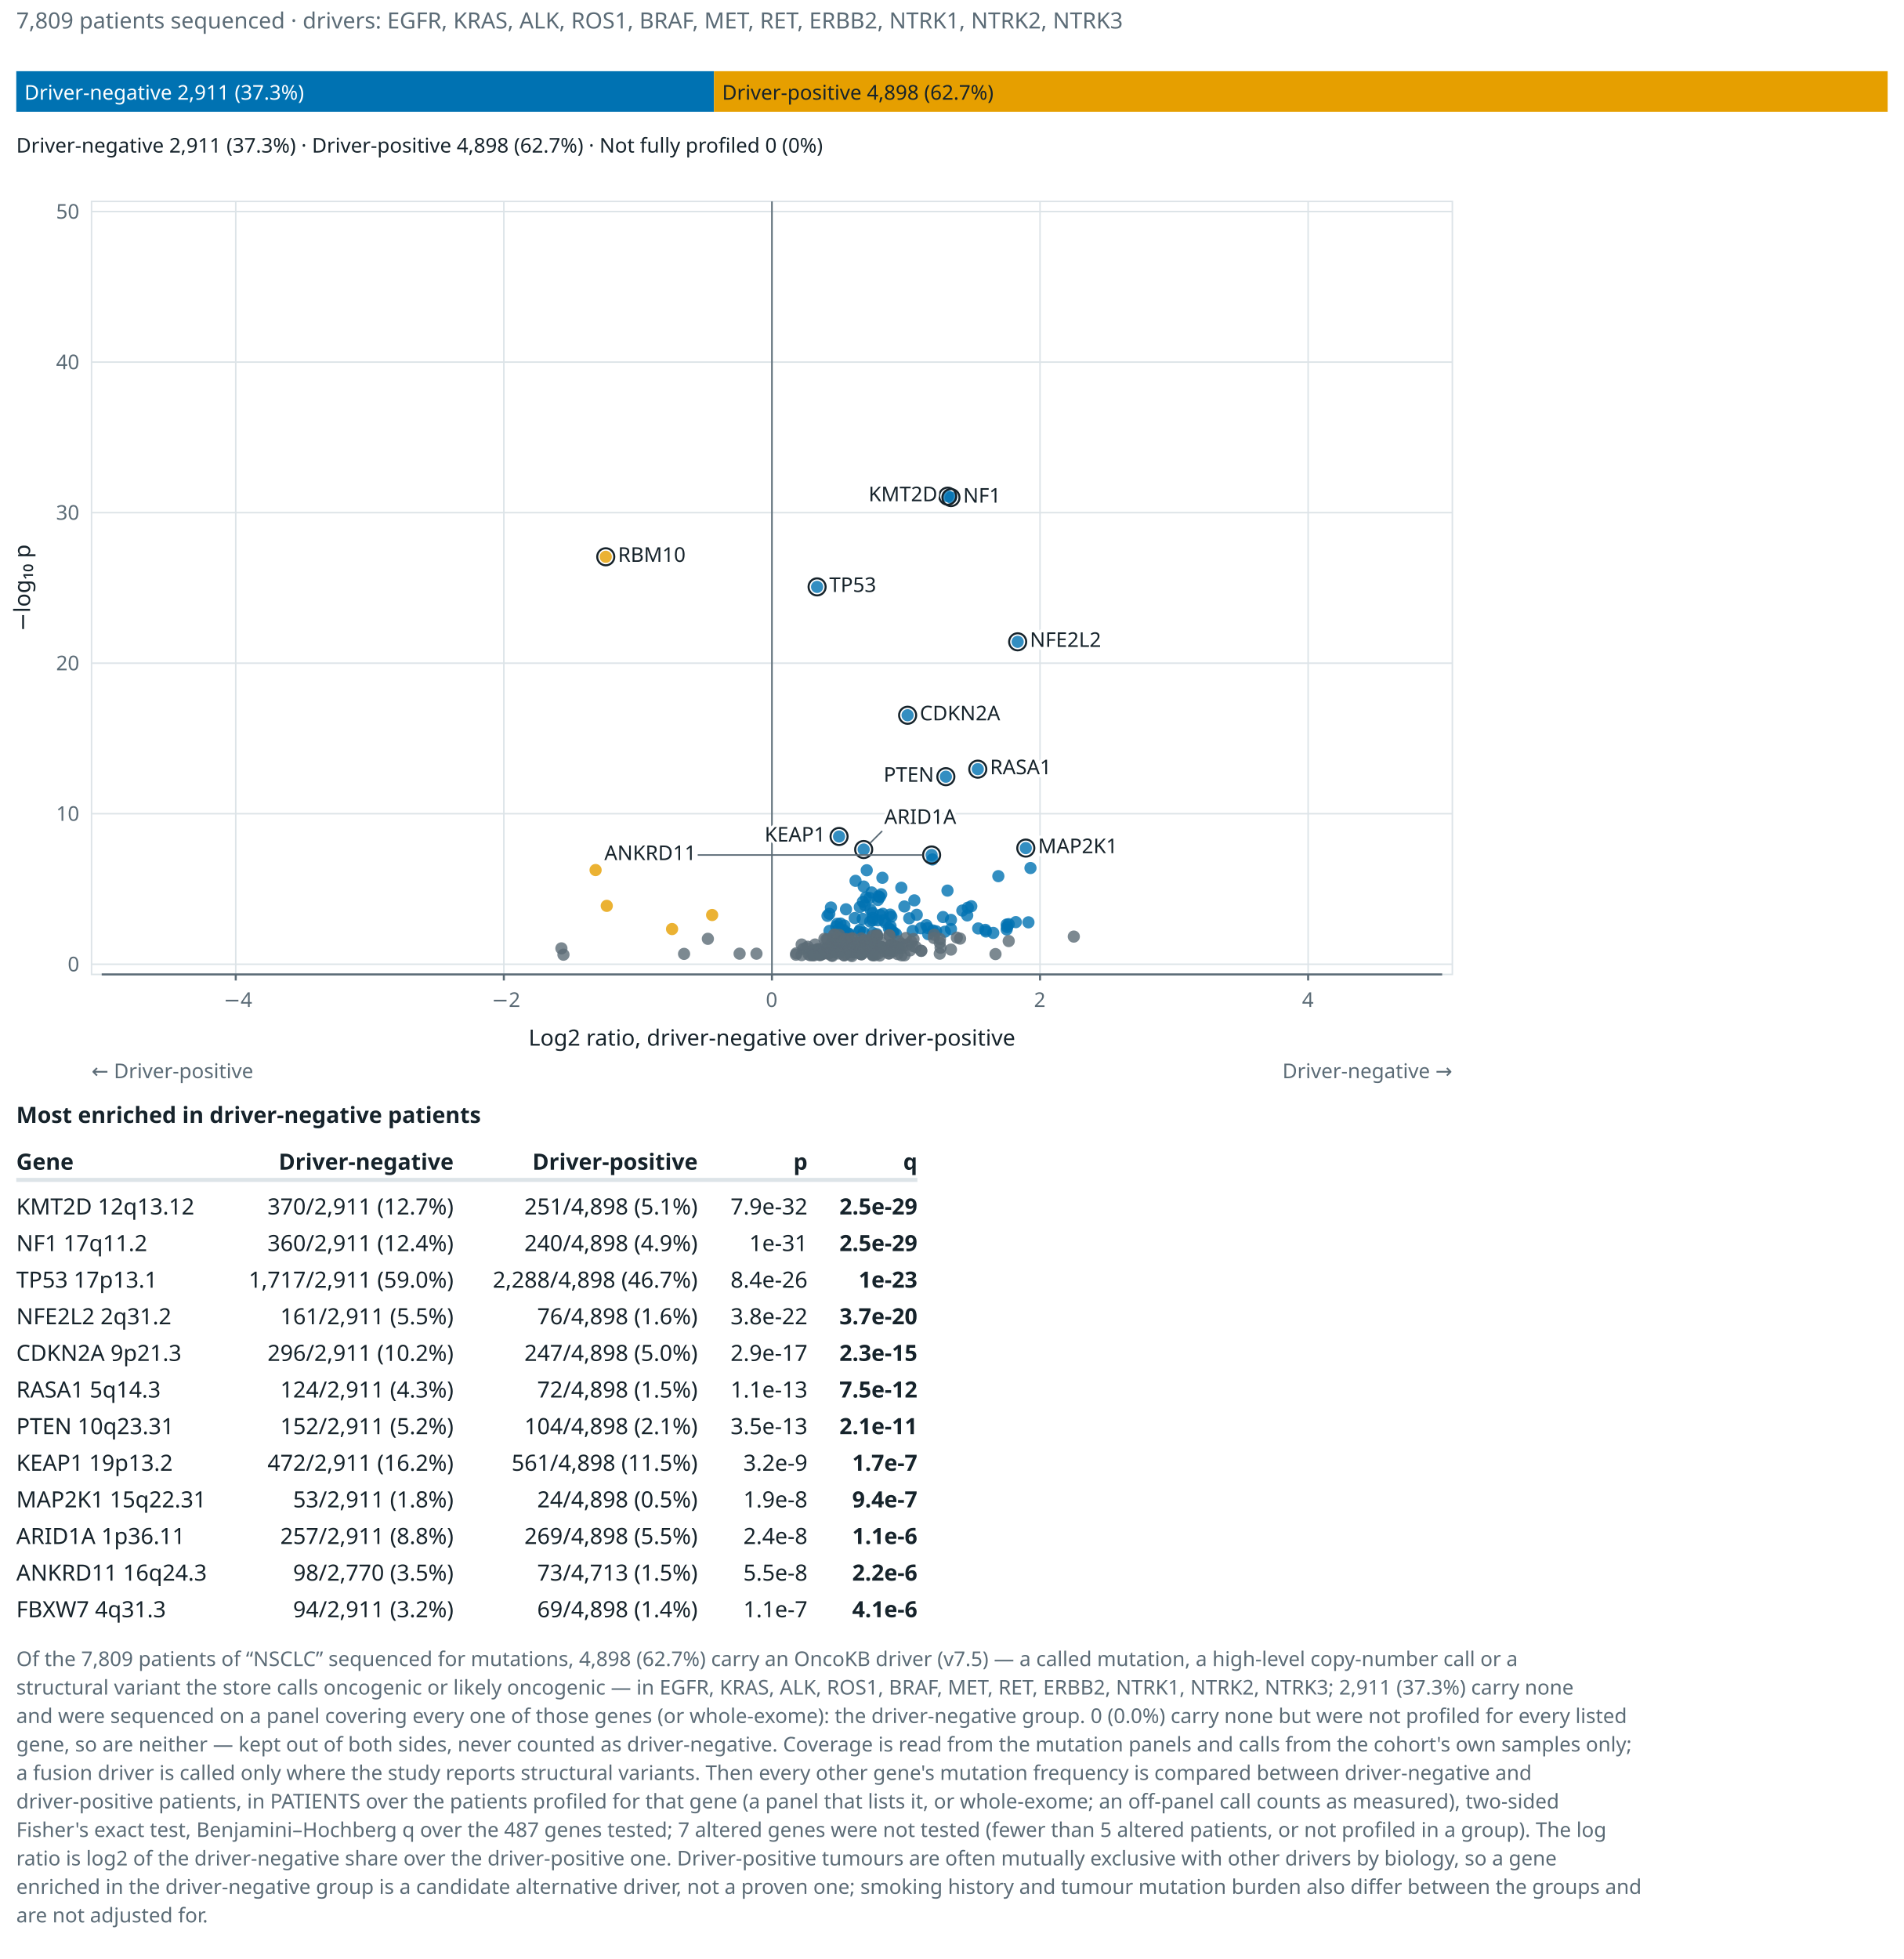
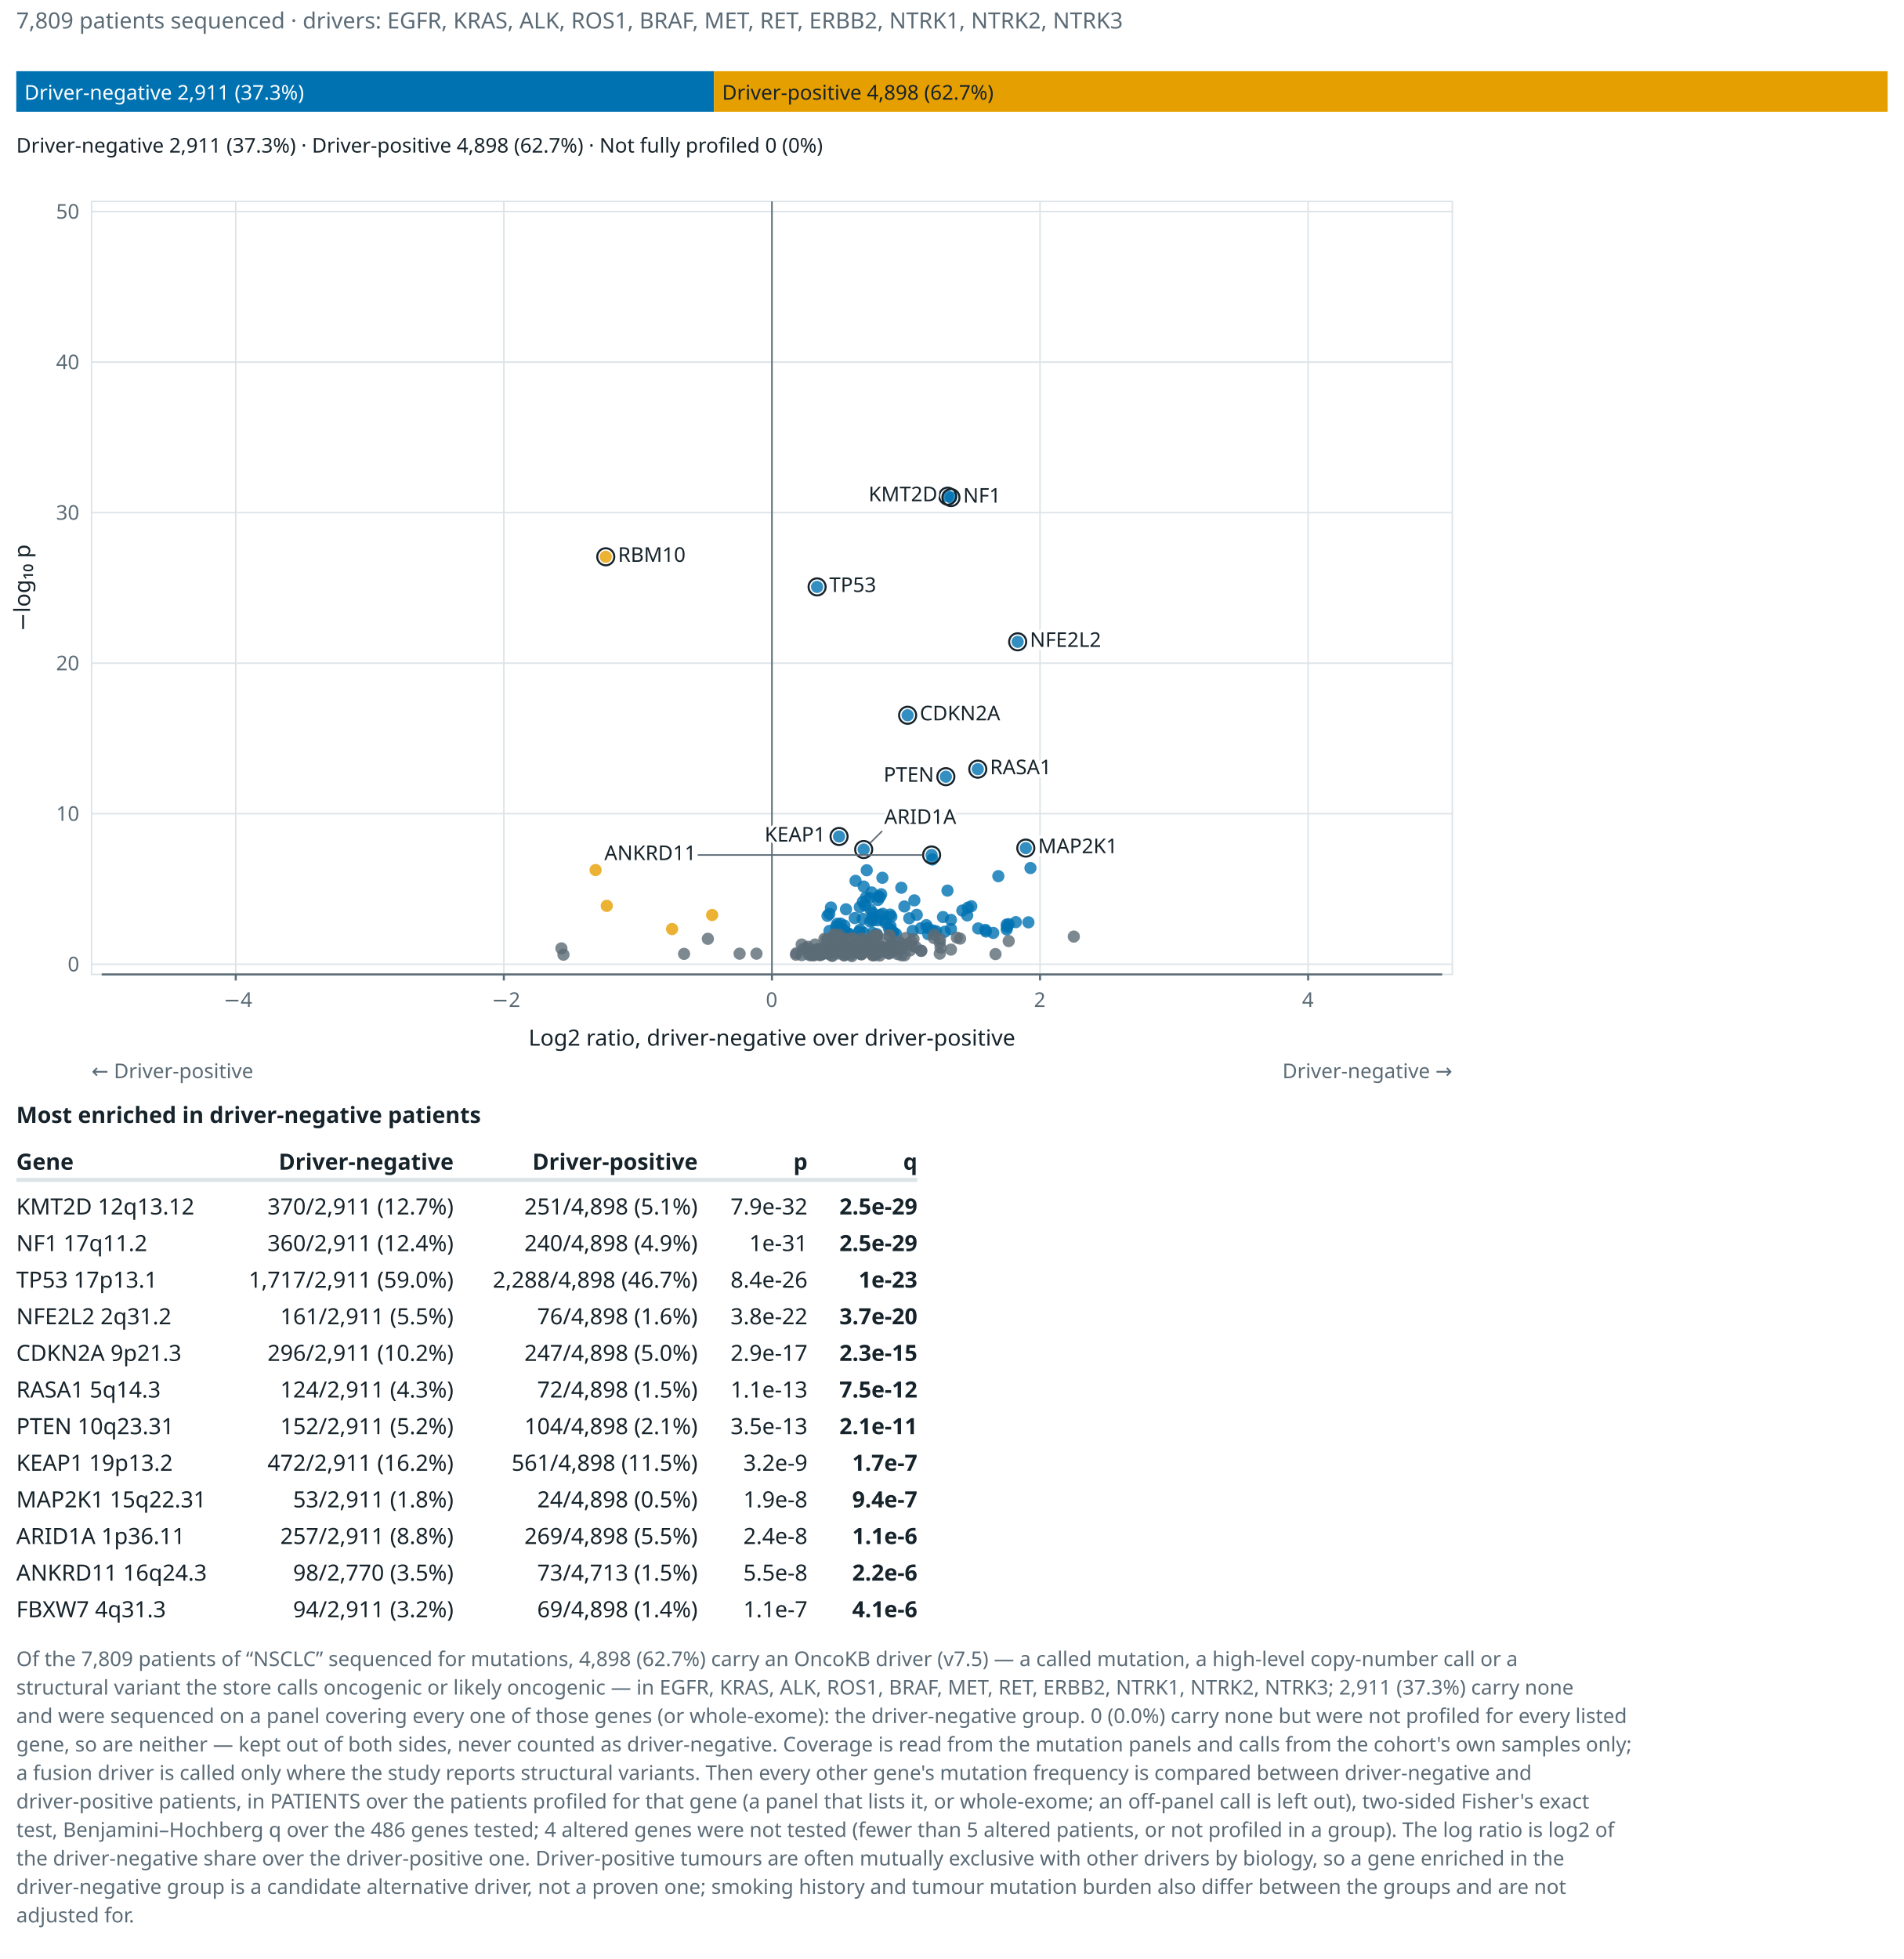
<svg xmlns="http://www.w3.org/2000/svg" viewBox="0 0 936 963" width="100%" role="img" aria-label="Driver-negative analysis — 11 drivers" style="max-width:936px;height:auto;display:block;font-family:'IBM Plex Sans',system-ui,sans-serif">
  <rect width="936" height="963" fill="#ffffff" />
  <text x="8" y="14" font-size="11" fill="#5b6b76">7,809 patients sequenced · drivers: EGFR, KRAS, ALK, ROS1, BRAF, MET, RET, ERBB2, NTRK1, NTRK2, NTRK3</text>
  <rect x="8" y="35" width="343" height="20" fill="#0072B2" />
  <text x="12" y="49" font-size="10" fill="#ffffff">Driver-negative 2,911 (37.3%)</text>
  <rect x="351" y="35" width="577" height="20" fill="#E69F00" />
  <text x="355" y="49" font-size="10" fill="#16232b">Driver-positive 4,898 (62.7%)</text>
  <text x="8" y="75" font-size="10" fill="#16232b">Driver-negative 2,911 (37.3%) · Driver-positive 4,898 (62.7%) · Not fully profiled 0 (0%)</text>
  <rect x="45" y="99" width="669" height="380" fill="none" stroke="#dde4e8" stroke-width="0.75" />
  <line x1="45" y1="474" x2="714" y2="474" stroke="#dde4e8" stroke-width="0.75" />
  <text x="39" y="477.5" font-size="10" fill="#5b6b76" text-anchor="end">0</text>
  <line x1="45" y1="400" x2="714" y2="400" stroke="#dde4e8" stroke-width="0.75" />
  <text x="39" y="403.5" font-size="10" fill="#5b6b76" text-anchor="end">10</text>
  <line x1="45" y1="326" x2="714" y2="326" stroke="#dde4e8" stroke-width="0.75" />
  <text x="39" y="329.5" font-size="10" fill="#5b6b76" text-anchor="end">20</text>
  <line x1="45" y1="252" x2="714" y2="252" stroke="#dde4e8" stroke-width="0.75" />
  <text x="39" y="255.5" font-size="10" fill="#5b6b76" text-anchor="end">30</text>
  <line x1="45" y1="178" x2="714" y2="178" stroke="#dde4e8" stroke-width="0.75" />
  <text x="39" y="181.5" font-size="10" fill="#5b6b76" text-anchor="end">40</text>
  <line x1="45" y1="104" x2="714" y2="104" stroke="#dde4e8" stroke-width="0.75" />
  <text x="39" y="107.5" font-size="10" fill="#5b6b76" text-anchor="end">50</text>
  <text x="14.8" y="289" font-size="11" fill="#16232b" text-anchor="middle" transform="rotate(-90 14.8 289)">−log₁₀ p</text>
  <line x1="115.9" y1="99" x2="115.9" y2="479" stroke="#dde4e8" stroke-width="0.75" />
  <line x1="115.9" y1="479" x2="115.9" y2="482" stroke="#5b6b76" stroke-width="1" />
  <text x="109.9" y="495" font-size="10" fill="#5b6b76">−4</text>
  <line x1="247.7" y1="99" x2="247.7" y2="479" stroke="#dde4e8" stroke-width="0.75" />
  <line x1="247.7" y1="479" x2="247.7" y2="482" stroke="#5b6b76" stroke-width="1" />
  <text x="241.7" y="495" font-size="10" fill="#5b6b76">−2</text>
  <line x1="379.5" y1="99" x2="379.5" y2="479" stroke="#dde4e8" stroke-width="0.75" />
  <line x1="379.5" y1="479" x2="379.5" y2="482" stroke="#5b6b76" stroke-width="1" />
  <text x="376.5" y="495" font-size="10" fill="#5b6b76">0</text>
  <line x1="511.3" y1="99" x2="511.3" y2="479" stroke="#dde4e8" stroke-width="0.75" />
  <line x1="511.3" y1="479" x2="511.3" y2="482" stroke="#5b6b76" stroke-width="1" />
  <text x="508.3" y="495" font-size="10" fill="#5b6b76">2</text>
  <line x1="643.1" y1="99" x2="643.1" y2="479" stroke="#dde4e8" stroke-width="0.75" />
  <line x1="643.1" y1="479" x2="643.1" y2="482" stroke="#5b6b76" stroke-width="1" />
  <text x="640.1" y="495" font-size="10" fill="#5b6b76">4</text>
  <line x1="50" y1="479" x2="709" y2="479" stroke="#5b6b76" stroke-width="1" />
  <text x="379.5" y="514" font-size="11" fill="#16232b" text-anchor="middle">Log2 ratio, driver-negative over driver-positive</text>
  <line x1="379.5" y1="99" x2="379.5" y2="479" stroke="#5b6b76" stroke-width="0.75" />
  <circle cx="465.9" cy="243.9" r="3" fill="#0072B2" opacity="0.8" />
  <circle cx="467.5" cy="244.6" r="3" fill="#0072B2" opacity="0.8" />
  <circle cx="297.8" cy="273.7" r="3" fill="#E69F00" opacity="0.8" />
  <circle cx="401.7" cy="288.5" r="3" fill="#0072B2" opacity="0.8" />
  <circle cx="500.3" cy="315.5" r="3" fill="#0072B2" opacity="0.8" />
  <circle cx="446.2" cy="351.6" r="3" fill="#0072B2" opacity="0.8" />
  <circle cx="480.7" cy="378.1" r="3" fill="#0072B2" opacity="0.8" />
  <circle cx="465" cy="381.8" r="3" fill="#0072B2" opacity="0.8" />
  <circle cx="412.5" cy="411.2" r="3" fill="#0072B2" opacity="0.8" />
  <circle cx="504.3" cy="416.9" r="3" fill="#0072B2" opacity="0.8" />
  <circle cx="424.6" cy="417.6" r="3" fill="#0072B2" opacity="0.8" />
  <circle cx="458" cy="420.3" r="3" fill="#0072B2" opacity="0.8" />
  <circle cx="458.4" cy="422.5" r="3" fill="#0072B2" opacity="0.8" />
  <circle cx="506.6" cy="426.7" r="3" fill="#0072B2" opacity="0.8" />
  <circle cx="292.8" cy="427.7" r="3" fill="#E69F00" opacity="0.8" />
  <circle cx="426.1" cy="427.8" r="3" fill="#0072B2" opacity="0.8" />
  <circle cx="490.8" cy="430.7" r="3" fill="#0072B2" opacity="0.8" />
  <circle cx="433.8" cy="431.5" r="3" fill="#0072B2" opacity="0.8" />
  <circle cx="420.6" cy="433" r="3" fill="#0072B2" opacity="0.8" />
  <circle cx="424.6" cy="435.8" r="3" fill="#0072B2" opacity="0.8" />
  <circle cx="443.1" cy="436.4" r="3" fill="#0072B2" opacity="0.8" />
  <circle cx="465.8" cy="437.8" r="3" fill="#0072B2" opacity="0.8" />
  <circle cx="428.5" cy="438.7" r="3" fill="#0072B2" opacity="0.8" />
  <circle cx="433.2" cy="439.6" r="3" fill="#0072B2" opacity="0.8" />
  <circle cx="431.9" cy="440.6" r="3" fill="#0072B2" opacity="0.8" />
  <circle cx="432.5" cy="441" r="3" fill="#0072B2" opacity="0.8" />
  <circle cx="425.7" cy="441.2" r="3" fill="#0072B2" opacity="0.8" />
  <circle cx="427.5" cy="441.4" r="3" fill="#0072B2" opacity="0.8" />
  <circle cx="431.6" cy="442.4" r="3" fill="#0072B2" opacity="0.8" />
  <circle cx="449.5" cy="442.6" r="3" fill="#0072B2" opacity="0.8" />
  <circle cx="424.2" cy="443.3" r="3" fill="#0072B2" opacity="0.8" />
  <circle cx="425.2" cy="445" r="3" fill="#0072B2" opacity="0.8" />
  <circle cx="298.3" cy="445.3" r="3" fill="#E69F00" opacity="0.8" />
  <circle cx="477.5" cy="445.5" r="3" fill="#0072B2" opacity="0.8" />
  <circle cx="444.6" cy="445.6" r="3" fill="#0072B2" opacity="0.8" />
  <circle cx="422.7" cy="445.9" r="3" fill="#0072B2" opacity="0.8" />
  <circle cx="408.5" cy="446.1" r="3" fill="#0072B2" opacity="0.8" />
  <circle cx="475.8" cy="446.2" r="3" fill="#0072B2" opacity="0.8" />
  <circle cx="415.9" cy="447" r="3" fill="#0072B2" opacity="0.8" />
  <circle cx="428" cy="447.2" r="3" fill="#0072B2" opacity="0.8" />
  <circle cx="473.1" cy="447.6" r="3" fill="#0072B2" opacity="0.8" />
  <circle cx="429" cy="448.8" r="3" fill="#0072B2" opacity="0.8" />
  <circle cx="407.7" cy="449.2" r="3" fill="#0072B2" opacity="0.8" />
  <circle cx="434" cy="449.2" r="3" fill="#0072B2" opacity="0.8" />
  <circle cx="437.6" cy="449.6" r="3" fill="#0072B2" opacity="0.8" />
  <circle cx="450.7" cy="449.7" r="3" fill="#0072B2" opacity="0.8" />
  <circle cx="350.1" cy="449.8" r="3" fill="#E69F00" opacity="0.8" />
  <circle cx="432.7" cy="449.8" r="3" fill="#0072B2" opacity="0.8" />
  <circle cx="475.5" cy="450" r="3" fill="#0072B2" opacity="0.8" />
  <circle cx="406.8" cy="450.2" r="3" fill="#0072B2" opacity="0.8" />
  <circle cx="438.2" cy="450.6" r="3" fill="#0072B2" opacity="0.8" />
  <circle cx="463.6" cy="450.8" r="3" fill="#0072B2" opacity="0.8" />
  <circle cx="429" cy="451.2" r="3" fill="#0072B2" opacity="0.8" />
  <circle cx="420.2" cy="451.3" r="3" fill="#0072B2" opacity="0.8" />
  <circle cx="447" cy="451.4" r="3" fill="#0072B2" opacity="0.8" />
  <circle cx="424.1" cy="451.7" r="3" fill="#0072B2" opacity="0.8" />
  <circle cx="467.5" cy="452.2" r="3" fill="#0072B2" opacity="0.8" />
  <circle cx="434.5" cy="452.4" r="3" fill="#0072B2" opacity="0.8" />
  <circle cx="431.6" cy="452.4" r="3" fill="#0072B2" opacity="0.8" />
  <circle cx="429" cy="452.5" r="3" fill="#0072B2" opacity="0.8" />
  <circle cx="427.8" cy="453" r="3" fill="#0072B2" opacity="0.8" />
  <circle cx="499.4" cy="453.3" r="3" fill="#0072B2" opacity="0.8" />
  <circle cx="505.6" cy="453.4" r="3" fill="#0072B2" opacity="0.8" />
  <circle cx="435.2" cy="453.5" r="3" fill="#0072B2" opacity="0.8" />
  <circle cx="413.2" cy="454" r="3" fill="#0072B2" opacity="0.8" />
  <circle cx="411.6" cy="454.1" r="3" fill="#0072B2" opacity="0.8" />
  <circle cx="495.9" cy="454.3" r="3" fill="#0072B2" opacity="0.8" />
  <circle cx="494.9" cy="454.5" r="3" fill="#0072B2" opacity="0.8" />
  <circle cx="455.4" cy="454.8" r="3" fill="#0072B2" opacity="0.8" />
  <circle cx="415.1" cy="455" r="3" fill="#0072B2" opacity="0.8" />
  <circle cx="437.8" cy="455.3" r="3" fill="#0072B2" opacity="0.8" />
  <circle cx="411.1" cy="455.4" r="3" fill="#0072B2" opacity="0.8" />
  <circle cx="495.1" cy="455.7" r="3" fill="#0072B2" opacity="0.8" />
  <circle cx="456.1" cy="456.2" r="3" fill="#0072B2" opacity="0.8" />
  <circle cx="452.7" cy="456.3" r="3" fill="#0072B2" opacity="0.8" />
  <circle cx="480.9" cy="456.4" r="3" fill="#0072B2" opacity="0.8" />
  <circle cx="437" cy="456.4" r="3" fill="#0072B2" opacity="0.8" />
  <circle cx="412.4" cy="456.6" r="3" fill="#0072B2" opacity="0.8" />
  <circle cx="330.4" cy="456.7" r="3" fill="#E69F00" opacity="0.8" />
  <circle cx="467.5" cy="456.7" r="3" fill="#0072B2" opacity="0.8" />
  <circle cx="494.9" cy="456.9" r="3" fill="#0072B2" opacity="0.8" />
  <circle cx="437.8" cy="456.9" r="3" fill="#0072B2" opacity="0.8" />
  <circle cx="484.4" cy="457.1" r="3" fill="#0072B2" opacity="0.8" />
  <circle cx="422.8" cy="457.1" r="3" fill="#0072B2" opacity="0.8" />
  <circle cx="414.8" cy="457.2" r="3" fill="#0072B2" opacity="0.8" />
  <circle cx="458.6" cy="457.4" r="3" fill="#0072B2" opacity="0.8" />
  <circle cx="407.8" cy="457.6" r="3" fill="#0072B2" opacity="0.8" />
  <circle cx="448.7" cy="457.6" r="3" fill="#0072B2" opacity="0.8" />
  <circle cx="460.2" cy="457.8" r="3" fill="#0072B2" opacity="0.8" />
  <circle cx="484.7" cy="457.9" r="3" fill="#0072B2" opacity="0.8" />
  <circle cx="422.3" cy="458" r="3" fill="#0072B2" opacity="0.8" />
  <circle cx="464.5" cy="458" r="3" fill="#0072B2" opacity="0.8" />
  <circle cx="415.6" cy="458.3" r="3" fill="#0072B2" opacity="0.8" />
  <circle cx="439.3" cy="458.3" r="3" fill="#0072B2" opacity="0.8" />
  <circle cx="438.8" cy="458.3" r="3" fill="#0072B2" opacity="0.8" />
  <circle cx="424.6" cy="458.5" r="3" fill="#0072B2" opacity="0.8" />
  <circle cx="429" cy="458.6" r="3" fill="#0072B2" opacity="0.8" />
  <circle cx="488.3" cy="458.6" r="3" fill="#0072B2" opacity="0.8" />
  <circle cx="417" cy="458.9" r="3" fill="#0072B2" opacity="0.8" />
  <circle cx="417.2" cy="459" r="3" fill="#0072B2" opacity="0.8" />
  <circle cx="456.3" cy="459.2" r="3" fill="#0072B2" opacity="0.8" />
  <circle cx="431" cy="459.2" r="3" fill="#0072B2" opacity="0.8" />
  <circle cx="440.5" cy="459.2" r="3" fill="#0072B2" opacity="0.8" />
  <circle cx="459.2" cy="459.5" r="3" fill="#5b6b76" opacity="0.8" />
  <circle cx="410" cy="459.5" r="3" fill="#5b6b76" opacity="0.8" />
  <circle cx="410.5" cy="459.5" r="3" fill="#5b6b76" opacity="0.8" />
  <circle cx="412.6" cy="459.6" r="3" fill="#5b6b76" opacity="0.8" />
  <circle cx="431.1" cy="459.7" r="3" fill="#5b6b76" opacity="0.8" />
  <circle cx="437.2" cy="459.8" r="3" fill="#5b6b76" opacity="0.8" />
  <circle cx="437.2" cy="459.8" r="3" fill="#5b6b76" opacity="0.8" />
  <circle cx="429" cy="460.1" r="3" fill="#5b6b76" opacity="0.8" />
  <circle cx="431.2" cy="460.2" r="3" fill="#5b6b76" opacity="0.8" />
  <circle cx="431.2" cy="460.2" r="3" fill="#5b6b76" opacity="0.8" />
  <circle cx="527.9" cy="460.4" r="3" fill="#5b6b76" opacity="0.8" />
  <circle cx="470.4" cy="460.9" r="3" fill="#5b6b76" opacity="0.8" />
  <circle cx="445.3" cy="461.1" r="3" fill="#5b6b76" opacity="0.8" />
  <circle cx="459.1" cy="461.1" r="3" fill="#5b6b76" opacity="0.8" />
  <circle cx="419" cy="461.2" r="3" fill="#5b6b76" opacity="0.8" />
  <circle cx="413" cy="461.2" r="3" fill="#5b6b76" opacity="0.8" />
  <circle cx="423.5" cy="461.3" r="3" fill="#5b6b76" opacity="0.8" />
  <circle cx="472" cy="461.4" r="3" fill="#5b6b76" opacity="0.8" />
  <circle cx="405.3" cy="461.5" r="3" fill="#5b6b76" opacity="0.8" />
  <circle cx="348" cy="461.5" r="3" fill="#5b6b76" opacity="0.8" />
  <circle cx="462.1" cy="461.6" r="3" fill="#5b6b76" opacity="0.8" />
  <circle cx="416.3" cy="461.6" r="3" fill="#5b6b76" opacity="0.8" />
  <circle cx="449.1" cy="461.6" r="3" fill="#5b6b76" opacity="0.8" />
  <circle cx="418.6" cy="461.6" r="3" fill="#5b6b76" opacity="0.8" />
  <circle cx="415.1" cy="461.7" r="3" fill="#5b6b76" opacity="0.8" />
  <circle cx="409.5" cy="461.8" r="3" fill="#5b6b76" opacity="0.8" />
  <circle cx="406.9" cy="461.8" r="3" fill="#5b6b76" opacity="0.8" />
  <circle cx="406.3" cy="461.8" r="3" fill="#5b6b76" opacity="0.8" />
  <circle cx="429" cy="462.1" r="3" fill="#5b6b76" opacity="0.8" />
  <circle cx="426.8" cy="462.2" r="3" fill="#5b6b76" opacity="0.8" />
  <circle cx="416.5" cy="462.2" r="3" fill="#5b6b76" opacity="0.8" />
  <circle cx="424.6" cy="462.3" r="3" fill="#5b6b76" opacity="0.8" />
  <circle cx="415.4" cy="462.4" r="3" fill="#5b6b76" opacity="0.8" />
  <circle cx="424.7" cy="462.5" r="3" fill="#5b6b76" opacity="0.8" />
  <circle cx="417.8" cy="462.5" r="3" fill="#5b6b76" opacity="0.8" />
  <circle cx="417.8" cy="462.5" r="3" fill="#5b6b76" opacity="0.8" />
  <circle cx="495.9" cy="462.6" r="3" fill="#5b6b76" opacity="0.8" />
  <circle cx="441.7" cy="462.7" r="3" fill="#5b6b76" opacity="0.8" />
  <circle cx="424.4" cy="462.8" r="3" fill="#5b6b76" opacity="0.8" />
  <circle cx="411.9" cy="462.9" r="3" fill="#5b6b76" opacity="0.8" />
  <circle cx="448" cy="462.9" r="3" fill="#5b6b76" opacity="0.8" />
  <circle cx="426.6" cy="463.2" r="3" fill="#5b6b76" opacity="0.8" />
  <circle cx="424.2" cy="463.4" r="3" fill="#5b6b76" opacity="0.8" />
  <circle cx="462" cy="463.4" r="3" fill="#5b6b76" opacity="0.8" />
  <circle cx="433.4" cy="463.5" r="3" fill="#5b6b76" opacity="0.8" />
  <circle cx="429" cy="463.5" r="3" fill="#5b6b76" opacity="0.8" />
  <circle cx="413.4" cy="463.6" r="3" fill="#5b6b76" opacity="0.8" />
  <circle cx="420.7" cy="463.6" r="3" fill="#5b6b76" opacity="0.8" />
  <circle cx="413.2" cy="463.6" r="3" fill="#5b6b76" opacity="0.8" />
  <circle cx="426" cy="463.7" r="3" fill="#5b6b76" opacity="0.8" />
  <circle cx="422.1" cy="463.7" r="3" fill="#5b6b76" opacity="0.8" />
  <circle cx="408.7" cy="463.8" r="3" fill="#5b6b76" opacity="0.8" />
  <circle cx="422.3" cy="463.8" r="3" fill="#5b6b76" opacity="0.8" />
  <circle cx="430" cy="463.9" r="3" fill="#5b6b76" opacity="0.8" />
  <circle cx="409.8" cy="464" r="3" fill="#5b6b76" opacity="0.8" />
  <circle cx="416.5" cy="464" r="3" fill="#5b6b76" opacity="0.8" />
  <circle cx="443.2" cy="464" r="3" fill="#5b6b76" opacity="0.8" />
  <circle cx="429" cy="464.2" r="3" fill="#5b6b76" opacity="0.8" />
  <circle cx="423" cy="464.3" r="3" fill="#5b6b76" opacity="0.8" />
  <circle cx="400.7" cy="464.3" r="3" fill="#5b6b76" opacity="0.8" />
  <circle cx="445.9" cy="464.3" r="3" fill="#5b6b76" opacity="0.8" />
  <circle cx="417.8" cy="464.3" r="3" fill="#5b6b76" opacity="0.8" />
  <circle cx="394.1" cy="464.3" r="3" fill="#5b6b76" opacity="0.8" />
  <circle cx="438.5" cy="464.4" r="3" fill="#5b6b76" opacity="0.8" />
  <circle cx="438.1" cy="464.4" r="3" fill="#5b6b76" opacity="0.8" />
  <circle cx="418.7" cy="464.5" r="3" fill="#5b6b76" opacity="0.8" />
  <circle cx="418.7" cy="464.5" r="3" fill="#5b6b76" opacity="0.8" />
  <circle cx="429" cy="464.5" r="3" fill="#5b6b76" opacity="0.8" />
  <circle cx="428.5" cy="464.6" r="3" fill="#5b6b76" opacity="0.8" />
  <circle cx="416.3" cy="464.6" r="3" fill="#5b6b76" opacity="0.8" />
  <circle cx="438" cy="464.6" r="3" fill="#5b6b76" opacity="0.8" />
  <circle cx="421.4" cy="464.7" r="3" fill="#5b6b76" opacity="0.8" />
  <circle cx="413.3" cy="464.9" r="3" fill="#5b6b76" opacity="0.8" />
  <circle cx="439.5" cy="464.9" r="3" fill="#5b6b76" opacity="0.8" />
  <circle cx="439.5" cy="464.9" r="3" fill="#5b6b76" opacity="0.8" />
  <circle cx="439.1" cy="464.9" r="3" fill="#5b6b76" opacity="0.8" />
  <circle cx="448.5" cy="465" r="3" fill="#5b6b76" opacity="0.8" />
  <circle cx="418.3" cy="465" r="3" fill="#5b6b76" opacity="0.8" />
  <circle cx="426.9" cy="465" r="3" fill="#5b6b76" opacity="0.8" />
  <circle cx="419.7" cy="465.2" r="3" fill="#5b6b76" opacity="0.8" />
  <circle cx="441.9" cy="465.3" r="3" fill="#5b6b76" opacity="0.8" />
  <circle cx="397.1" cy="465.4" r="3" fill="#5b6b76" opacity="0.8" />
  <circle cx="433" cy="465.4" r="3" fill="#5b6b76" opacity="0.8" />
  <circle cx="450.2" cy="465.5" r="3" fill="#5b6b76" opacity="0.8" />
  <circle cx="417.3" cy="465.5" r="3" fill="#5b6b76" opacity="0.8" />
  <circle cx="426.7" cy="465.6" r="3" fill="#5b6b76" opacity="0.8" />
  <circle cx="423.2" cy="465.6" r="3" fill="#5b6b76" opacity="0.8" />
  <circle cx="409.3" cy="465.6" r="3" fill="#5b6b76" opacity="0.8" />
  <circle cx="441.2" cy="465.6" r="3" fill="#5b6b76" opacity="0.8" />
  <circle cx="440.2" cy="465.6" r="3" fill="#5b6b76" opacity="0.8" />
  <circle cx="433.6" cy="465.7" r="3" fill="#5b6b76" opacity="0.8" />
  <circle cx="433.6" cy="465.7" r="3" fill="#5b6b76" opacity="0.8" />
  <circle cx="433.2" cy="465.7" r="3" fill="#5b6b76" opacity="0.8" />
  <circle cx="411.5" cy="465.7" r="3" fill="#5b6b76" opacity="0.8" />
  <circle cx="419.2" cy="465.8" r="3" fill="#5b6b76" opacity="0.8" />
  <circle cx="420.4" cy="465.8" r="3" fill="#5b6b76" opacity="0.8" />
  <circle cx="423.5" cy="465.8" r="3" fill="#5b6b76" opacity="0.8" />
  <circle cx="406.9" cy="465.8" r="3" fill="#5b6b76" opacity="0.8" />
  <circle cx="462.4" cy="465.9" r="3" fill="#5b6b76" opacity="0.8" />
  <circle cx="410.7" cy="465.9" r="3" fill="#5b6b76" opacity="0.8" />
  <circle cx="422.6" cy="466" r="3" fill="#5b6b76" opacity="0.8" />
  <circle cx="411" cy="466" r="3" fill="#5b6b76" opacity="0.8" />
  <circle cx="443.2" cy="466" r="3" fill="#5b6b76" opacity="0.8" />
  <circle cx="414.6" cy="466" r="3" fill="#5b6b76" opacity="0.8" />
  <circle cx="429" cy="466.1" r="3" fill="#5b6b76" opacity="0.8" />
  <circle cx="429" cy="466.1" r="3" fill="#5b6b76" opacity="0.8" />
  <circle cx="396.2" cy="466.1" r="3" fill="#5b6b76" opacity="0.8" />
  <circle cx="425.4" cy="466.1" r="3" fill="#5b6b76" opacity="0.8" />
  <circle cx="428.5" cy="466.2" r="3" fill="#5b6b76" opacity="0.8" />
  <circle cx="441.7" cy="466.2" r="3" fill="#5b6b76" opacity="0.8" />
  <circle cx="276" cy="466.2" r="3" fill="#5b6b76" opacity="0.8" />
  <circle cx="407.8" cy="466.2" r="3" fill="#5b6b76" opacity="0.8" />
  <circle cx="429" cy="466.3" r="3" fill="#5b6b76" opacity="0.8" />
  <circle cx="404.2" cy="466.3" r="3" fill="#5b6b76" opacity="0.8" />
  <circle cx="423.2" cy="466.4" r="3" fill="#5b6b76" opacity="0.8" />
  <circle cx="416.6" cy="466.5" r="3" fill="#5b6b76" opacity="0.8" />
  <circle cx="402.2" cy="466.5" r="3" fill="#5b6b76" opacity="0.8" />
  <circle cx="394.9" cy="466.5" r="3" fill="#5b6b76" opacity="0.8" />
  <circle cx="410.6" cy="466.7" r="3" fill="#5b6b76" opacity="0.8" />
  <circle cx="405.7" cy="466.7" r="3" fill="#5b6b76" opacity="0.8" />
  <circle cx="467.5" cy="466.8" r="3" fill="#5b6b76" opacity="0.8" />
  <circle cx="402.9" cy="466.9" r="3" fill="#5b6b76" opacity="0.8" />
  <circle cx="422.4" cy="466.9" r="3" fill="#5b6b76" opacity="0.8" />
  <circle cx="425.2" cy="466.9" r="3" fill="#5b6b76" opacity="0.8" />
  <circle cx="401.4" cy="466.9" r="3" fill="#5b6b76" opacity="0.8" />
  <circle cx="437.1" cy="467" r="3" fill="#5b6b76" opacity="0.8" />
  <circle cx="421.2" cy="467" r="3" fill="#5b6b76" opacity="0.8" />
  <circle cx="447.4" cy="467.2" r="3" fill="#5b6b76" opacity="0.8" />
  <circle cx="417.1" cy="467.2" r="3" fill="#5b6b76" opacity="0.8" />
  <circle cx="399.6" cy="467.2" r="3" fill="#5b6b76" opacity="0.8" />
  <circle cx="413.9" cy="467.2" r="3" fill="#5b6b76" opacity="0.8" />
  <circle cx="424.3" cy="467.3" r="3" fill="#5b6b76" opacity="0.8" />
  <circle cx="408.2" cy="467.3" r="3" fill="#5b6b76" opacity="0.8" />
  <circle cx="452.9" cy="467.4" r="3" fill="#5b6b76" opacity="0.8" />
  <circle cx="452.9" cy="467.4" r="3" fill="#5b6b76" opacity="0.8" />
  <circle cx="410.1" cy="467.4" r="3" fill="#5b6b76" opacity="0.8" />
  <circle cx="429" cy="467.4" r="3" fill="#5b6b76" opacity="0.8" />
  <circle cx="436.1" cy="467.4" r="3" fill="#5b6b76" opacity="0.8" />
  <circle cx="434.7" cy="467.6" r="3" fill="#5b6b76" opacity="0.8" />
  <circle cx="438.3" cy="467.6" r="3" fill="#5b6b76" opacity="0.8" />
  <circle cx="439.3" cy="467.7" r="3" fill="#5b6b76" opacity="0.8" />
  <circle cx="411.2" cy="467.8" r="3" fill="#5b6b76" opacity="0.8" />
  <circle cx="429" cy="467.8" r="3" fill="#5b6b76" opacity="0.8" />
  <circle cx="417.8" cy="467.9" r="3" fill="#5b6b76" opacity="0.8" />
  <circle cx="410.7" cy="467.9" r="3" fill="#5b6b76" opacity="0.8" />
  <circle cx="424.5" cy="468" r="3" fill="#5b6b76" opacity="0.8" />
  <circle cx="418.2" cy="468" r="3" fill="#5b6b76" opacity="0.8" />
  <circle cx="404.3" cy="468.1" r="3" fill="#5b6b76" opacity="0.8" />
  <circle cx="420.3" cy="468.1" r="3" fill="#5b6b76" opacity="0.8" />
  <circle cx="420.3" cy="468.1" r="3" fill="#5b6b76" opacity="0.8" />
  <circle cx="420.3" cy="468.1" r="3" fill="#5b6b76" opacity="0.8" />
  <circle cx="408.3" cy="468.3" r="3" fill="#5b6b76" opacity="0.8" />
  <circle cx="405.6" cy="468.4" r="3" fill="#5b6b76" opacity="0.8" />
  <circle cx="429" cy="468.4" r="3" fill="#5b6b76" opacity="0.8" />
  <circle cx="424.1" cy="468.5" r="3" fill="#5b6b76" opacity="0.8" />
  <circle cx="391.5" cy="468.6" r="3" fill="#5b6b76" opacity="0.8" />
  <circle cx="405.4" cy="468.7" r="3" fill="#5b6b76" opacity="0.8" />
  <circle cx="412.2" cy="468.7" r="3" fill="#5b6b76" opacity="0.8" />
  <circle cx="437.2" cy="468.7" r="3" fill="#5b6b76" opacity="0.8" />
  <circle cx="436.8" cy="468.7" r="3" fill="#5b6b76" opacity="0.8" />
  <circle cx="363.6" cy="468.8" r="3" fill="#5b6b76" opacity="0.8" />
  <circle cx="371.9" cy="468.8" r="3" fill="#5b6b76" opacity="0.8" />
  <circle cx="462" cy="468.8" r="3" fill="#5b6b76" opacity="0.8" />
  <circle cx="422.8" cy="468.8" r="3" fill="#5b6b76" opacity="0.8" />
  <circle cx="407.2" cy="468.8" r="3" fill="#5b6b76" opacity="0.8" />
  <circle cx="431.7" cy="468.8" r="3" fill="#5b6b76" opacity="0.8" />
  <circle cx="336.3" cy="468.9" r="3" fill="#5b6b76" opacity="0.8" />
  <circle cx="441.2" cy="469" r="3" fill="#5b6b76" opacity="0.8" />
  <circle cx="415.7" cy="469" r="3" fill="#5b6b76" opacity="0.8" />
  <circle cx="403.9" cy="469" r="3" fill="#5b6b76" opacity="0.8" />
  <circle cx="489.4" cy="469" r="3" fill="#5b6b76" opacity="0.8" />
  <circle cx="423.5" cy="469.1" r="3" fill="#5b6b76" opacity="0.8" />
  <circle cx="423.5" cy="469.1" r="3" fill="#5b6b76" opacity="0.8" />
  <circle cx="429" cy="469.2" r="3" fill="#5b6b76" opacity="0.8" />
  <circle cx="429" cy="469.2" r="3" fill="#5b6b76" opacity="0.8" />
  <circle cx="399.7" cy="469.2" r="3" fill="#5b6b76" opacity="0.8" />
  <circle cx="397.6" cy="469.2" r="3" fill="#5b6b76" opacity="0.8" />
  <circle cx="418.4" cy="469.3" r="3" fill="#5b6b76" opacity="0.8" />
  <circle cx="403.5" cy="469.3" r="3" fill="#5b6b76" opacity="0.8" />
  <circle cx="391.3" cy="469.3" r="3" fill="#5b6b76" opacity="0.8" />
  <circle cx="277" cy="469.3" r="3" fill="#5b6b76" opacity="0.8" />
  <circle cx="402.8" cy="469.4" r="3" fill="#5b6b76" opacity="0.8" />
  <circle cx="403.3" cy="469.5" r="3" fill="#5b6b76" opacity="0.8" />
  <circle cx="399.6" cy="469.5" r="3" fill="#5b6b76" opacity="0.8" />
  <circle cx="394.1" cy="469.5" r="3" fill="#5b6b76" opacity="0.8" />
  <circle cx="430" cy="469.6" r="3" fill="#5b6b76" opacity="0.8" />
  <circle cx="398.4" cy="469.6" r="3" fill="#5b6b76" opacity="0.8" />
  <circle cx="444.7" cy="469.6" r="3" fill="#5b6b76" opacity="0.8" />
  <circle cx="429" cy="469.6" r="3" fill="#5b6b76" opacity="0.8" />
  <circle cx="400.2" cy="469.6" r="3" fill="#5b6b76" opacity="0.8" />
  <circle cx="443.2" cy="469.6" r="3" fill="#5b6b76" opacity="0.8" />
  <circle cx="415" cy="469.6" r="3" fill="#5b6b76" opacity="0.8" />
  <circle cx="415" cy="469.6" r="3" fill="#5b6b76" opacity="0.8" />
  <circle cx="432.5" cy="469.7" r="3" fill="#5b6b76" opacity="0.8" />
  <circle cx="408.8" cy="469.7" r="3" fill="#5b6b76" opacity="0.8" />
  <circle cx="409.2" cy="469.9" r="3" fill="#5b6b76" opacity="0.8" />
  <circle cx="418.8" cy="470" r="3" fill="#5b6b76" opacity="0.8" />
  <circle cx="465.9" cy="243.9" r="4.2" fill="none" stroke="#16232b" stroke-width="1" />
  <circle cx="467.5" cy="244.6" r="4.2" fill="none" stroke="#16232b" stroke-width="1" />
  <circle cx="297.8" cy="273.7" r="4.2" fill="none" stroke="#16232b" stroke-width="1" />
  <circle cx="401.7" cy="288.5" r="4.2" fill="none" stroke="#16232b" stroke-width="1" />
  <circle cx="500.3" cy="315.5" r="4.2" fill="none" stroke="#16232b" stroke-width="1" />
  <circle cx="446.2" cy="351.6" r="4.2" fill="none" stroke="#16232b" stroke-width="1" />
  <circle cx="480.7" cy="378.1" r="4.2" fill="none" stroke="#16232b" stroke-width="1" />
  <circle cx="465" cy="381.8" r="4.2" fill="none" stroke="#16232b" stroke-width="1" />
  <circle cx="412.5" cy="411.2" r="4.2" fill="none" stroke="#16232b" stroke-width="1" />
  <circle cx="504.3" cy="416.9" r="4.2" fill="none" stroke="#16232b" stroke-width="1" />
  <circle cx="424.6" cy="417.6" r="4.2" fill="none" stroke="#16232b" stroke-width="1" />
  <circle cx="458" cy="420.3" r="4.2" fill="none" stroke="#16232b" stroke-width="1" />
  <text x="427" y="246.4" font-size="10" fill="#16232b" stroke="#ffffff" stroke-width="3" stroke-linejoin="round" paint-order="stroke">KMT2D</text>
  <text x="473.5" y="247.1" font-size="10" fill="#16232b" stroke="#ffffff" stroke-width="3" stroke-linejoin="round" paint-order="stroke">NF1</text>
  <text x="303.8" y="276.2" font-size="10" fill="#16232b" stroke="#ffffff" stroke-width="3" stroke-linejoin="round" paint-order="stroke">RBM10</text>
  <text x="407.7" y="291" font-size="10" fill="#16232b" stroke="#ffffff" stroke-width="3" stroke-linejoin="round" paint-order="stroke">TP53</text>
  <text x="506.3" y="318" font-size="10" fill="#16232b" stroke="#ffffff" stroke-width="3" stroke-linejoin="round" paint-order="stroke">NFE2L2</text>
  <text x="452.2" y="354.1" font-size="10" fill="#16232b" stroke="#ffffff" stroke-width="3" stroke-linejoin="round" paint-order="stroke">CDKN2A</text>
  <text x="486.7" y="380.6" font-size="10" fill="#16232b" stroke="#ffffff" stroke-width="3" stroke-linejoin="round" paint-order="stroke">RASA1</text>
  <text x="434.4" y="384.3" font-size="10" fill="#16232b" stroke="#ffffff" stroke-width="3" stroke-linejoin="round" paint-order="stroke">PTEN</text>
  <text x="375.9" y="413.7" font-size="10" fill="#16232b" stroke="#ffffff" stroke-width="3" stroke-linejoin="round" paint-order="stroke">KEAP1</text>
  <text x="510.3" y="419.4" font-size="10" fill="#16232b" stroke="#ffffff" stroke-width="3" stroke-linejoin="round" paint-order="stroke">MAP2K1</text>
  <line x1="427.8" y1="414.4" x2="433.7" y2="408.5" stroke="#5b6b76" stroke-width="0.75" />
  <text x="434.7" y="405" font-size="10" fill="#16232b" stroke="#ffffff" stroke-width="3" stroke-linejoin="round" paint-order="stroke">ARID1A</text>
  <line x1="453.5" y1="420.3" x2="343" y2="420.3" stroke="#5b6b76" stroke-width="0.75" />
  <text x="297.1" y="422.8" font-size="10" fill="#16232b" stroke="#ffffff" stroke-width="3" stroke-linejoin="round" paint-order="stroke">ANKRD11</text>
  <text x="45" y="530" font-size="10" fill="#5b6b76">← Driver-positive</text>
  <text x="714" y="530" font-size="10" fill="#5b6b76" text-anchor="end">Driver-negative →</text>
  <text x="8" y="552" font-size="11" fill="#16232b" font-weight="600">Most enriched in driver-negative patients</text>
  <text x="8" y="575" font-size="11" fill="#16232b" font-weight="600">Gene</text>
  <text x="223" y="575" font-size="11" fill="#16232b" text-anchor="end" font-weight="600">Driver-negative</text>
  <text x="343" y="575" font-size="11" fill="#16232b" text-anchor="end" font-weight="600">Driver-positive</text>
  <text x="397" y="575" font-size="11" fill="#16232b" text-anchor="end" font-weight="600">p</text>
  <text x="451" y="575" font-size="11" fill="#16232b" text-anchor="end" font-weight="600">q</text>
  <line x1="8" y1="580" x2="451" y2="580" stroke="#dde4e8" stroke-width="2" />
  <text x="8" y="597" font-size="11" fill="#16232b">KMT2D 12q13.12</text>
  <text x="223" y="597" font-size="11" fill="#16232b" text-anchor="end">370/2,911 (12.7%)</text>
  <text x="343" y="597" font-size="11" fill="#16232b" text-anchor="end">251/4,898 (5.1%)</text>
  <text x="397" y="597" font-size="11" fill="#16232b" text-anchor="end">7.9e-32</text>
  <text x="451" y="597" font-size="11" fill="#16232b" text-anchor="end" font-weight="600">2.5e-29</text>
  <text x="8" y="615" font-size="11" fill="#16232b">NF1 17q11.2</text>
  <text x="223" y="615" font-size="11" fill="#16232b" text-anchor="end">360/2,911 (12.4%)</text>
  <text x="343" y="615" font-size="11" fill="#16232b" text-anchor="end">240/4,898 (4.9%)</text>
  <text x="397" y="615" font-size="11" fill="#16232b" text-anchor="end">1e-31</text>
  <text x="451" y="615" font-size="11" fill="#16232b" text-anchor="end" font-weight="600">2.5e-29</text>
  <text x="8" y="633" font-size="11" fill="#16232b">TP53 17p13.1</text>
  <text x="223" y="633" font-size="11" fill="#16232b" text-anchor="end">1,717/2,911 (59.0%)</text>
  <text x="343" y="633" font-size="11" fill="#16232b" text-anchor="end">2,288/4,898 (46.7%)</text>
  <text x="397" y="633" font-size="11" fill="#16232b" text-anchor="end">8.4e-26</text>
  <text x="451" y="633" font-size="11" fill="#16232b" text-anchor="end" font-weight="600">1e-23</text>
  <text x="8" y="651" font-size="11" fill="#16232b">NFE2L2 2q31.2</text>
  <text x="223" y="651" font-size="11" fill="#16232b" text-anchor="end">161/2,911 (5.5%)</text>
  <text x="343" y="651" font-size="11" fill="#16232b" text-anchor="end">76/4,898 (1.6%)</text>
  <text x="397" y="651" font-size="11" fill="#16232b" text-anchor="end">3.8e-22</text>
  <text x="451" y="651" font-size="11" fill="#16232b" text-anchor="end" font-weight="600">3.7e-20</text>
  <text x="8" y="669" font-size="11" fill="#16232b">CDKN2A 9p21.3</text>
  <text x="223" y="669" font-size="11" fill="#16232b" text-anchor="end">296/2,911 (10.2%)</text>
  <text x="343" y="669" font-size="11" fill="#16232b" text-anchor="end">247/4,898 (5.0%)</text>
  <text x="397" y="669" font-size="11" fill="#16232b" text-anchor="end">2.9e-17</text>
  <text x="451" y="669" font-size="11" fill="#16232b" text-anchor="end" font-weight="600">2.3e-15</text>
  <text x="8" y="687" font-size="11" fill="#16232b">RASA1 5q14.3</text>
  <text x="223" y="687" font-size="11" fill="#16232b" text-anchor="end">124/2,911 (4.3%)</text>
  <text x="343" y="687" font-size="11" fill="#16232b" text-anchor="end">72/4,898 (1.5%)</text>
  <text x="397" y="687" font-size="11" fill="#16232b" text-anchor="end">1.1e-13</text>
  <text x="451" y="687" font-size="11" fill="#16232b" text-anchor="end" font-weight="600">7.5e-12</text>
  <text x="8" y="705" font-size="11" fill="#16232b">PTEN 10q23.31</text>
  <text x="223" y="705" font-size="11" fill="#16232b" text-anchor="end">152/2,911 (5.2%)</text>
  <text x="343" y="705" font-size="11" fill="#16232b" text-anchor="end">104/4,898 (2.1%)</text>
  <text x="397" y="705" font-size="11" fill="#16232b" text-anchor="end">3.5e-13</text>
  <text x="451" y="705" font-size="11" fill="#16232b" text-anchor="end" font-weight="600">2.1e-11</text>
  <text x="8" y="723" font-size="11" fill="#16232b">KEAP1 19p13.2</text>
  <text x="223" y="723" font-size="11" fill="#16232b" text-anchor="end">472/2,911 (16.2%)</text>
  <text x="343" y="723" font-size="11" fill="#16232b" text-anchor="end">561/4,898 (11.5%)</text>
  <text x="397" y="723" font-size="11" fill="#16232b" text-anchor="end">3.2e-9</text>
  <text x="451" y="723" font-size="11" fill="#16232b" text-anchor="end" font-weight="600">1.7e-7</text>
  <text x="8" y="741" font-size="11" fill="#16232b">MAP2K1 15q22.31</text>
  <text x="223" y="741" font-size="11" fill="#16232b" text-anchor="end">53/2,911 (1.8%)</text>
  <text x="343" y="741" font-size="11" fill="#16232b" text-anchor="end">24/4,898 (0.5%)</text>
  <text x="397" y="741" font-size="11" fill="#16232b" text-anchor="end">1.9e-8</text>
  <text x="451" y="741" font-size="11" fill="#16232b" text-anchor="end" font-weight="600">9.4e-7</text>
  <text x="8" y="759" font-size="11" fill="#16232b">ARID1A 1p36.11</text>
  <text x="223" y="759" font-size="11" fill="#16232b" text-anchor="end">257/2,911 (8.8%)</text>
  <text x="343" y="759" font-size="11" fill="#16232b" text-anchor="end">269/4,898 (5.5%)</text>
  <text x="397" y="759" font-size="11" fill="#16232b" text-anchor="end">2.4e-8</text>
  <text x="451" y="759" font-size="11" fill="#16232b" text-anchor="end" font-weight="600">1.1e-6</text>
  <text x="8" y="777" font-size="11" fill="#16232b">ANKRD11 16q24.3</text>
  <text x="223" y="777" font-size="11" fill="#16232b" text-anchor="end">98/2,770 (3.5%)</text>
  <text x="343" y="777" font-size="11" fill="#16232b" text-anchor="end">73/4,713 (1.5%)</text>
  <text x="397" y="777" font-size="11" fill="#16232b" text-anchor="end">5.5e-8</text>
  <text x="451" y="777" font-size="11" fill="#16232b" text-anchor="end" font-weight="600">2.2e-6</text>
  <text x="8" y="795" font-size="11" fill="#16232b">FBXW7 4q31.3</text>
  <text x="223" y="795" font-size="11" fill="#16232b" text-anchor="end">94/2,911 (3.2%)</text>
  <text x="343" y="795" font-size="11" fill="#16232b" text-anchor="end">69/4,898 (1.4%)</text>
  <text x="397" y="795" font-size="11" fill="#16232b" text-anchor="end">1.1e-7</text>
  <text x="451" y="795" font-size="11" fill="#16232b" text-anchor="end" font-weight="600">4.1e-6</text>
  <text x="8" y="819" font-size="10" fill="#5b6b76">Of the 7,809 patients of “NSCLC” sequenced for mutations, 4,898 (62.7%) carry an OncoKB driver (v7.5) — a called mutation, a high-level copy-number call or a</text>
  <text x="8" y="833" font-size="10" fill="#5b6b76">structural variant the store calls oncogenic or likely oncogenic — in EGFR, KRAS, ALK, ROS1, BRAF, MET, RET, ERBB2, NTRK1, NTRK2, NTRK3; 2,911 (37.3%) carry none</text>
  <text x="8" y="847" font-size="10" fill="#5b6b76">and were sequenced on a panel covering every one of those genes (or whole-exome): the driver-negative group. 0 (0.0%) carry none but were not profiled for every listed</text>
  <text x="8" y="861" font-size="10" fill="#5b6b76">gene, so are neither — kept out of both sides, never counted as driver-negative. Coverage is read from the mutation panels and calls from the cohort's own samples only;</text>
  <text x="8" y="875" font-size="10" fill="#5b6b76">a fusion driver is called only where the study reports structural variants. Then every other gene's mutation frequency is compared between driver-negative and</text>
-   <text x="8" y="889" font-size="10" fill="#5b6b76">driver-positive patients, in PATIENTS over the patients profiled for that gene (a panel that lists it, or whole-exome; an off-panel call counts as measured), two-sided</text>
-   <text x="8" y="903" font-size="10" fill="#5b6b76">Fisher's exact test, Benjamini–Hochberg q over the 487 genes tested; 7 altered genes were not tested (fewer than 5 altered patients, or not profiled in a group). The log</text>
-   <text x="8" y="917" font-size="10" fill="#5b6b76">ratio is log2 of the driver-negative share over the driver-positive one. Driver-positive tumours are often mutually exclusive with other drivers by biology, so a gene</text>
-   <text x="8" y="931" font-size="10" fill="#5b6b76">enriched in the driver-negative group is a candidate alternative driver, not a proven one; smoking history and tumour mutation burden also differ between the groups and</text>
-   <text x="8" y="945" font-size="10" fill="#5b6b76">are not adjusted for.</text>
+   <text x="8" y="889" font-size="10" fill="#5b6b76">driver-positive patients, in PATIENTS over the patients profiled for that gene (a panel that lists it, or whole-exome; an off-panel call is left out), two-sided Fisher's exact</text>
+   <text x="8" y="903" font-size="10" fill="#5b6b76">test, Benjamini–Hochberg q over the 486 genes tested; 4 altered genes were not tested (fewer than 5 altered patients, or not profiled in a group). The log ratio is log2 of</text>
+   <text x="8" y="917" font-size="10" fill="#5b6b76">the driver-negative share over the driver-positive one. Driver-positive tumours are often mutually exclusive with other drivers by biology, so a gene enriched in the</text>
+   <text x="8" y="931" font-size="10" fill="#5b6b76">driver-negative group is a candidate alternative driver, not a proven one; smoking history and tumour mutation burden also differ between the groups and are not</text>
+   <text x="8" y="945" font-size="10" fill="#5b6b76">adjusted for.</text>
</svg>
